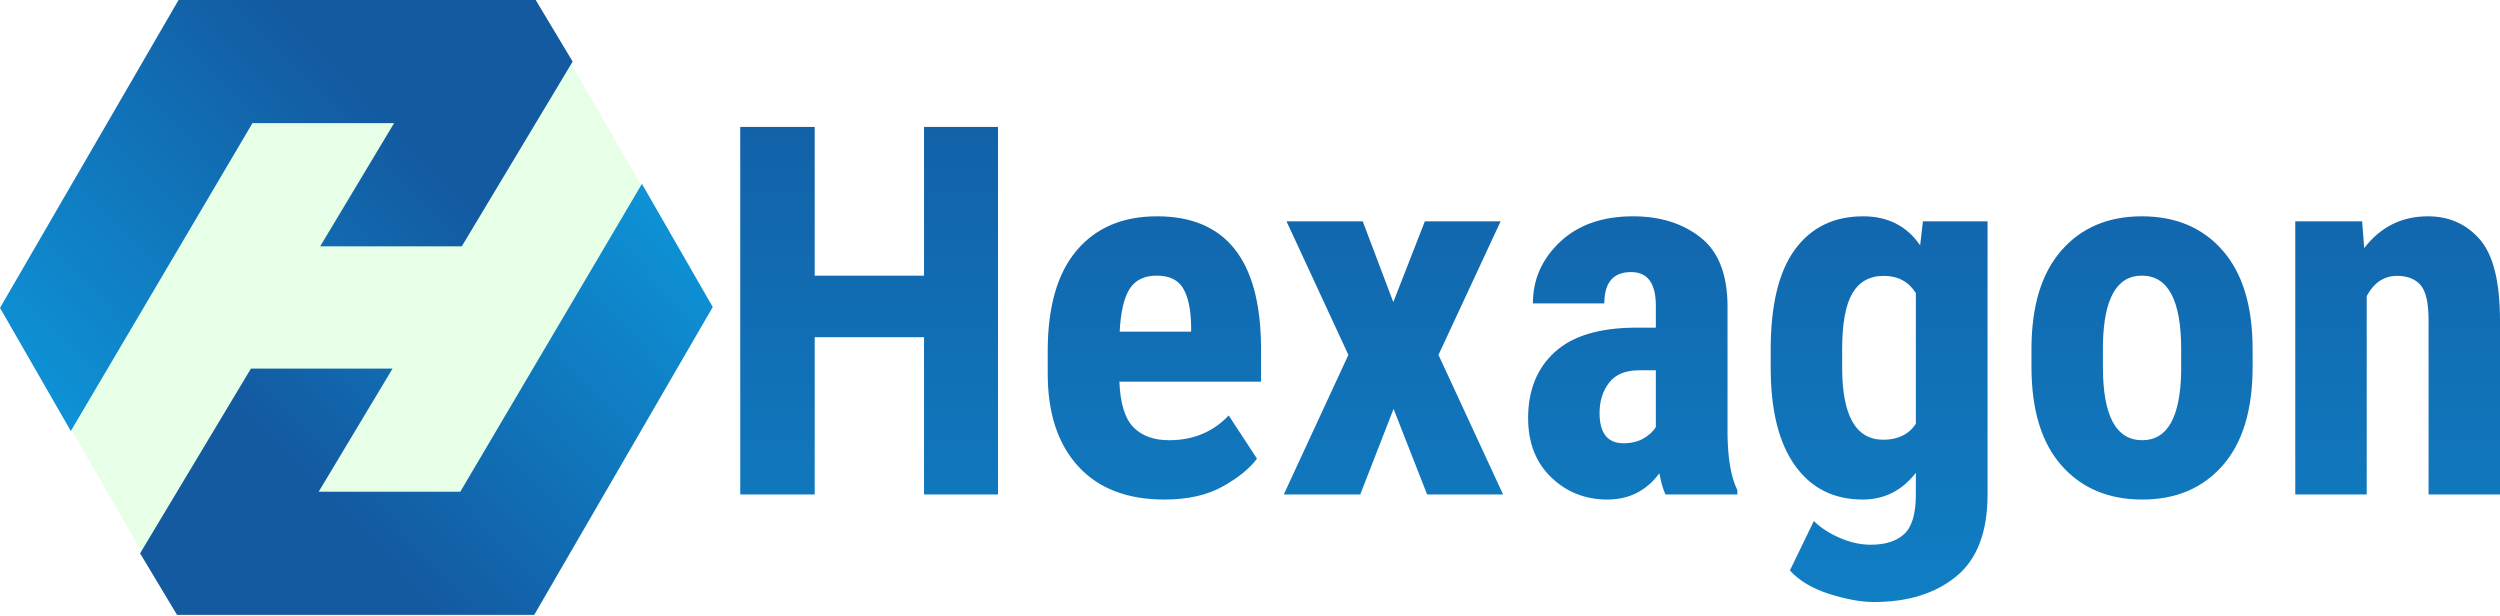
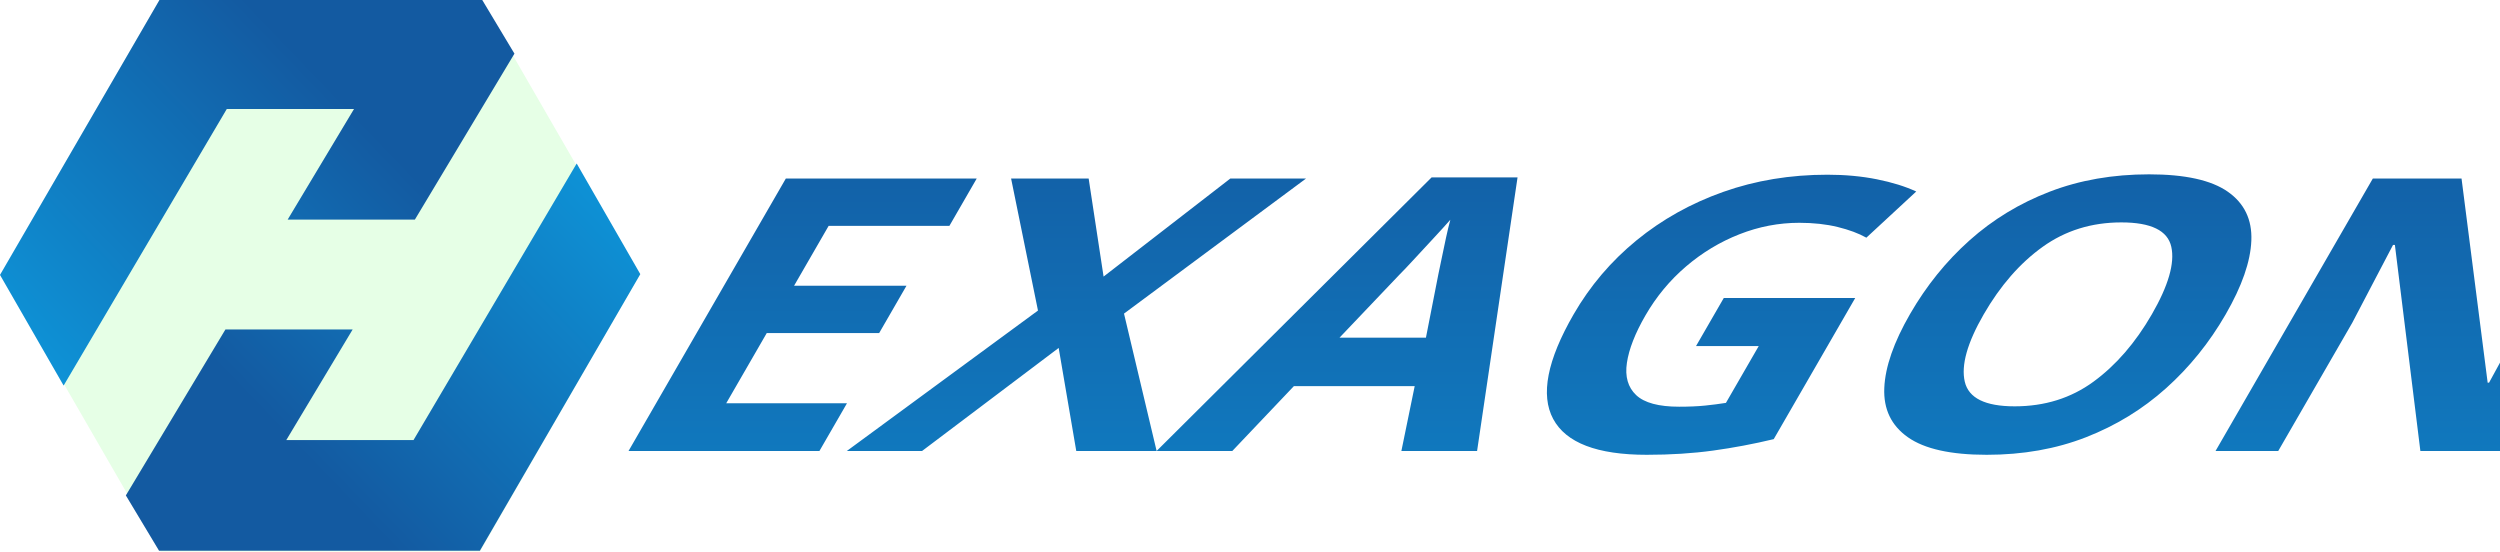
- <svg xmlns="http://www.w3.org/2000/svg" xmlns:xlink="http://www.w3.org/1999/xlink" width="406.004mm" height="100mm" viewBox="0 0 1438.597 354.331" id="svg4192" version="1.1">
+ <svg xmlns="http://www.w3.org/2000/svg" xmlns:xlink="http://www.w3.org/1999/xlink" width="451.943mm" height="99.7mm" viewBox="0 0 1601.373 353.268" id="svg4192" version="1.1">
  <defs id="defs4194">
    <linearGradient id="linearGradient10019">
      <stop style="stop-color:#135aa1;stop-opacity:1;" offset="0" id="stop10015" />
      <stop style="stop-color:#0e92d6;stop-opacity:1" offset="1" id="stop10017" />
    </linearGradient>
    <linearGradient id="linearGradient6763">
      <stop style="stop-color:#135aa1;stop-opacity:1;" offset="0" id="stop6759" />
      <stop style="stop-color:#0e92d6;stop-opacity:1" offset="1" id="stop6761" />
    </linearGradient>
-     <linearGradient xlink:href="#linearGradient10019" id="linearGradient10021" x1="613.141" y1="3.8803675e-05" x2="613.141" y2="531.496" gradientUnits="userSpaceOnUse" />
-     <linearGradient xlink:href="#linearGradient6763" id="linearGradient4497" gradientUnits="userSpaceOnUse" x1="224.453" y1="70.866" x2="40.337" y2="248.032" />
+     <linearGradient xlink:href="#linearGradient10019" id="linearGradient10021" x1="613.141" y1="3.8803675e-05" x2="613.141" y2="531.496" gradientUnits="userSpaceOnUse" gradientTransform="matrix(0.9063931,0,0,0.9063931,121.6974,61.96004)" />
+     <linearGradient xlink:href="#linearGradient6763" id="linearGradient4723" gradientUnits="userSpaceOnUse" x1="224.453" y1="70.866" x2="40.337" y2="248.032" />
  </defs>
-   <g id="layer1" transform="translate(0.5776813,-308.2677)" style="opacity:0.107">
+   <g id="layer1" transform="translate(0.5776813,-309.3307)" style="opacity:0.107">
    <path style="opacity:1;fill:#00ff00;fill-opacity:0.941;fill-rule:evenodd;stroke:none" id="path4786" d="m 0,485.433 102.286,-177.165 204.573,-10e-6 102.286,177.165 -102.286,177.165 -204.573,10e-6 z" />
  </g>
-   <g id="layer2" transform="translate(0.5776813,6.8119633e-6)">
-     <path style="fill:url(#linearGradient4497);fill-opacity:1;fill-rule:evenodd;stroke:none;stroke-width:5;stroke-linecap:butt;stroke-linejoin:round;stroke-miterlimit:4;stroke-dasharray:none;stroke-opacity:1" d="M -0.578,177.165 102.178,3.4045479e-5 H 307.69 L 328.95,35.433 265.17,141.732 H 183.674 L 226.194,70.866 H 144.698 L 40.17,248.032 Z" id="path4791" />
+   <g id="layer2" transform="translate(0.5776813,-1.062987)">
+     <path style="fill:url(#linearGradient4723);fill-opacity:1;fill-rule:evenodd;stroke:none;stroke-width:5;stroke-linecap:butt;stroke-linejoin:round;stroke-miterlimit:4;stroke-dasharray:none;stroke-opacity:1" d="M -0.578,177.165 102.178,3.4045479e-5 H 307.69 L 328.95,35.433 265.17,141.732 H 183.674 L 226.194,70.866 H 144.698 L 40.17,248.032 Z" id="path4791" />
    <use x="0" y="0" xlink:href="#path4791" id="use4793" transform="rotate(180,204.4944,176.9153)" width="100%" height="100%" />
-     <text xml:space="preserve" style="font-style:normal;font-variant:normal;font-weight:bold;font-stretch:normal;font-size:297.5px;line-height:1.25;font-family:'Roboto Condensed';-inkscape-font-specification:'Roboto Condensed, Bold';font-variant-ligatures:normal;font-variant-caps:normal;font-variant-numeric:normal;font-feature-settings:normal;text-align:start;letter-spacing:0px;word-spacing:0px;writing-mode:lr-tb;text-anchor:start;fill:url(#linearGradient10021);fill-opacity:1;stroke:none;stroke-width:0.938" x="408.39" y="284.55" id="text4493">
-       <tspan id="tspan4491" x="408.39" y="284.55" style="font-style:normal;font-variant:normal;font-weight:bold;font-stretch:normal;font-size:297.5px;font-family:'Roboto Condensed';-inkscape-font-specification:'Roboto Condensed, Bold';font-variant-ligatures:normal;font-variant-caps:normal;font-variant-numeric:normal;font-feature-settings:normal;text-align:start;writing-mode:lr-tb;text-anchor:start;fill:url(#linearGradient10021);fill-opacity:1;stroke-width:0.938">Hexagon</tspan>
+     <text xml:space="preserve" style="font-style:normal;font-variant:normal;font-weight:800;font-stretch:normal;font-size:269.65px;line-height:1.25;font-family:'Input Mono';-inkscape-font-specification:'Input Mono, Ultra-Bold';font-variant-ligatures:normal;font-variant-caps:normal;font-variant-numeric:normal;font-feature-settings:normal;text-align:start;letter-spacing:0px;word-spacing:0px;writing-mode:lr-tb;text-anchor:start;fill:url(#linearGradient10021);fill-opacity:1;stroke:none;stroke-width:0.85" x="491.859" y="319.874" id="text4493" transform="matrix(1.103274,0,-0.5233063,0.9063931,0,0)">
+       <tspan id="tspan4715" x="491.859" y="319.874" style="fill:url(#linearGradient10021)">EXAGON</tspan>
    </text>
  </g>
</svg>
